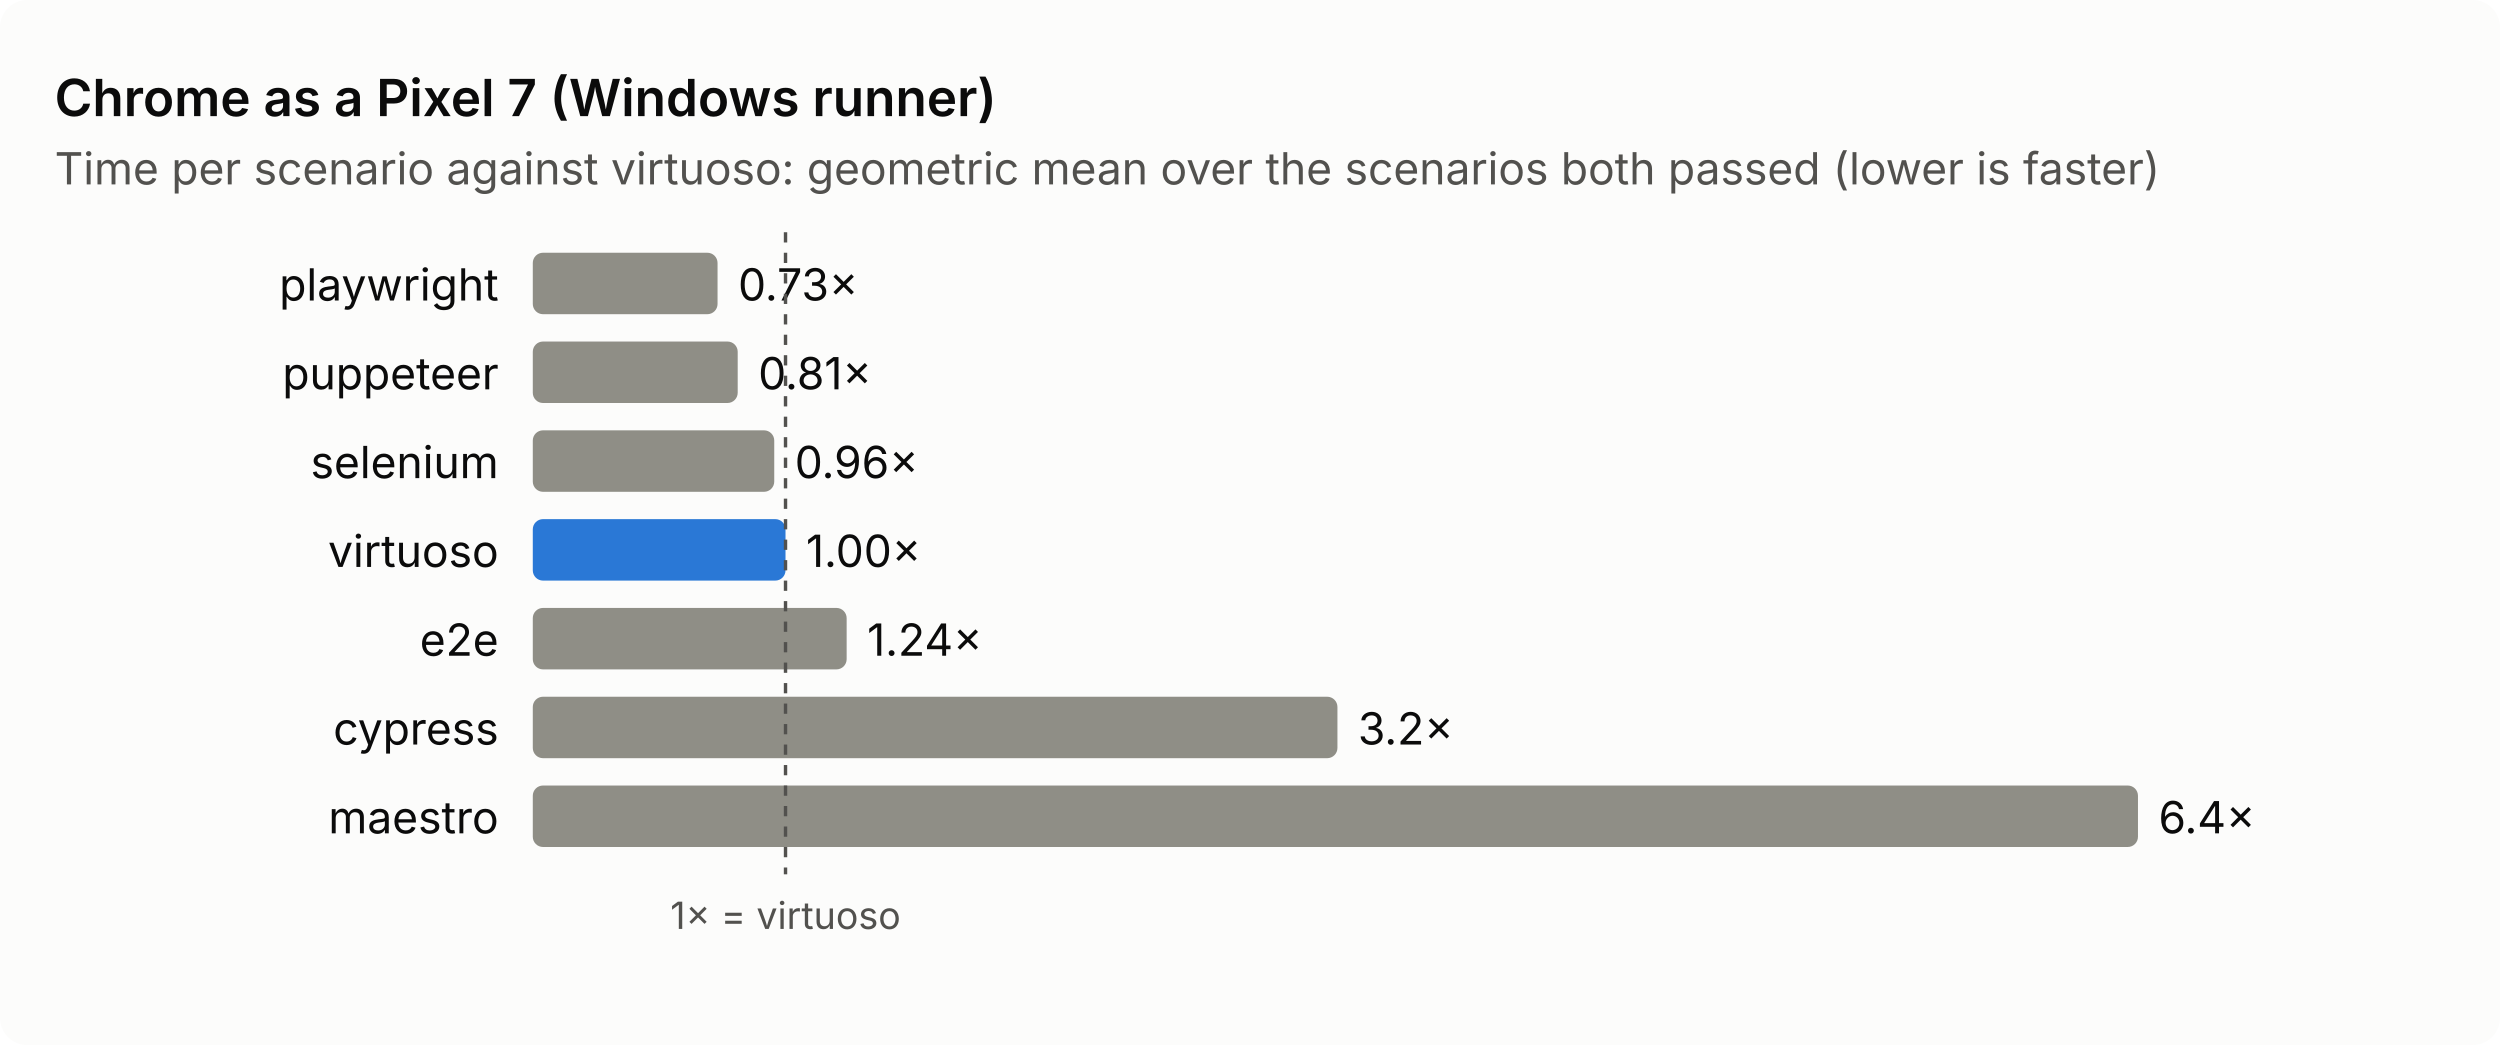
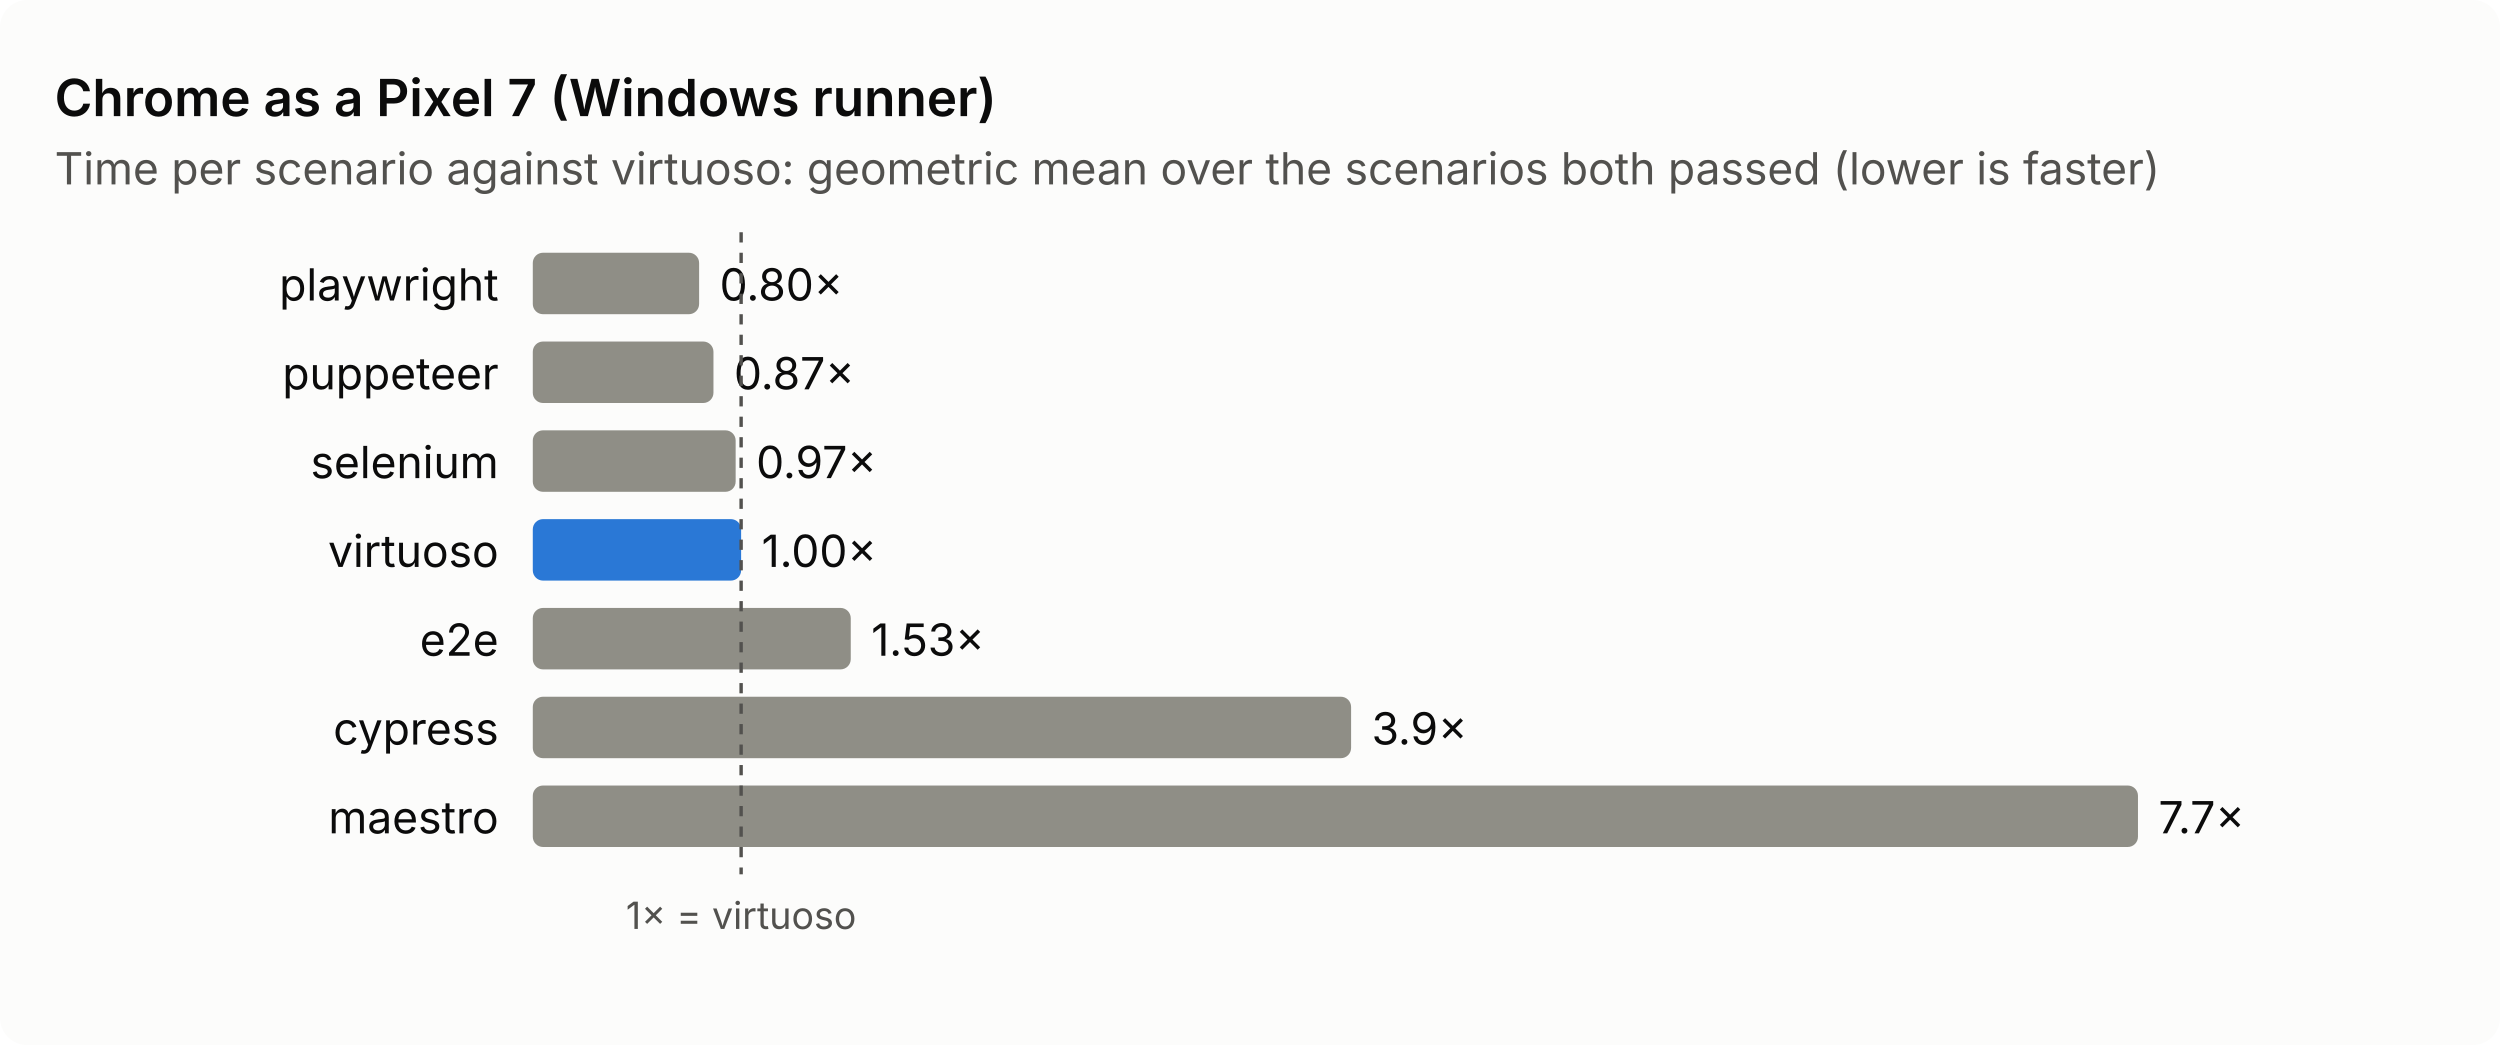
<svg xmlns="http://www.w3.org/2000/svg" viewBox="0 0 732 306" width="732" height="306" role="img" aria-label="Chrome as a Pixel 7 (Windows runner): time per scenario against virtuoso">
  <style>text{font:13px system-ui,-apple-system,'Segoe UI',sans-serif;fill:#0b0b0b}.sub,.axis{fill:#52514e}.axis{font-size:11px}.title{font-size:15px;font-weight:600}.bg{fill:#fcfcfb}.bar{fill:#8f8e86}.base{fill:#2a78d6}.ref{stroke:#52514e;stroke-dasharray:3 3}@media (prefers-color-scheme: dark){.bg{fill:#1a1a19}text{fill:#f0efec}.sub,.axis{fill:#c3c2b7}.base{fill:#3987e5}.ref{stroke:#c3c2b7}}</style>
  <rect class="bg" width="732" height="306" rx="8" />
  <text class="title" x="16" y="34.0">Chrome as a Pixel 7 (Windows runner)</text>
  <text class="sub" x="16" y="54.0">Time per scenario against virtuoso: geometric mean over the scenarios both passed (lower is faster)</text>
  <text x="146.0" y="88.0" text-anchor="end">playwright</text>
-   <rect class="bar" x="156" y="74.0" width="54.1" height="18" rx="3" />
-   <text x="216.1" y="88.0">0.73×</text>
+   <rect class="bar" x="156" y="74.0" width="48.7" height="18" rx="3" />
+   <text x="210.7" y="88.0">0.80×</text>
  <text x="146.0" y="114.0" text-anchor="end">puppeteer</text>
-   <rect class="bar" x="156" y="100.0" width="60.0" height="18" rx="3" />
-   <text x="222.0" y="114.0">0.81×</text>
+   <rect class="bar" x="156" y="100.0" width="52.9" height="18" rx="3" />
+   <text x="214.9" y="114.0">0.87×</text>
  <text x="146.0" y="140.0" text-anchor="end">selenium</text>
-   <rect class="bar" x="156" y="126.0" width="70.7" height="18" rx="3" />
-   <text x="232.7" y="140.0">0.96×</text>
+   <rect class="bar" x="156" y="126.0" width="59.4" height="18" rx="3" />
+   <text x="221.4" y="140.0">0.97×</text>
  <text x="146.0" y="166.0" text-anchor="end">virtuoso</text>
-   <rect class="bar base" x="156" y="152.0" width="74.0" height="18" rx="3" />
-   <text x="236.0" y="166.0">1.00×</text>
+   <rect class="bar base" x="156" y="152.0" width="61.0" height="18" rx="3" />
+   <text x="223.0" y="166.0">1.00×</text>
  <text x="146.0" y="192.0" text-anchor="end">e2e</text>
-   <rect class="bar" x="156" y="178.0" width="91.9" height="18" rx="3" />
-   <text x="253.9" y="192.0">1.24×</text>
+   <rect class="bar" x="156" y="178.0" width="93.1" height="18" rx="3" />
+   <text x="255.1" y="192.0">1.53×</text>
  <text x="146.0" y="218.0" text-anchor="end">cypress</text>
-   <rect class="bar" x="156" y="204.0" width="235.6" height="18" rx="3" />
-   <text x="397.6" y="218.0">3.2×</text>
+   <rect class="bar" x="156" y="204.0" width="239.6" height="18" rx="3" />
+   <text x="401.6" y="218.0">3.9×</text>
  <text x="146.0" y="244.0" text-anchor="end">maestro</text>
  <rect class="bar" x="156" y="230.0" width="470.0" height="18" rx="3" />
-   <text x="632.0" y="244.0">6.4×</text>
-   <line class="ref" x1="230.0" y1="68.0" x2="230.0" y2="256.0" />
-   <text class="axis" x="230.0" y="272.0" text-anchor="middle">1× = virtuoso</text>
+   <text x="632.0" y="244.0">7.7×</text>
+   <line class="ref" x1="217.0" y1="68.0" x2="217.0" y2="256.0" />
+   <text class="axis" x="217.0" y="272.0" text-anchor="middle">1× = virtuoso</text>
</svg>
